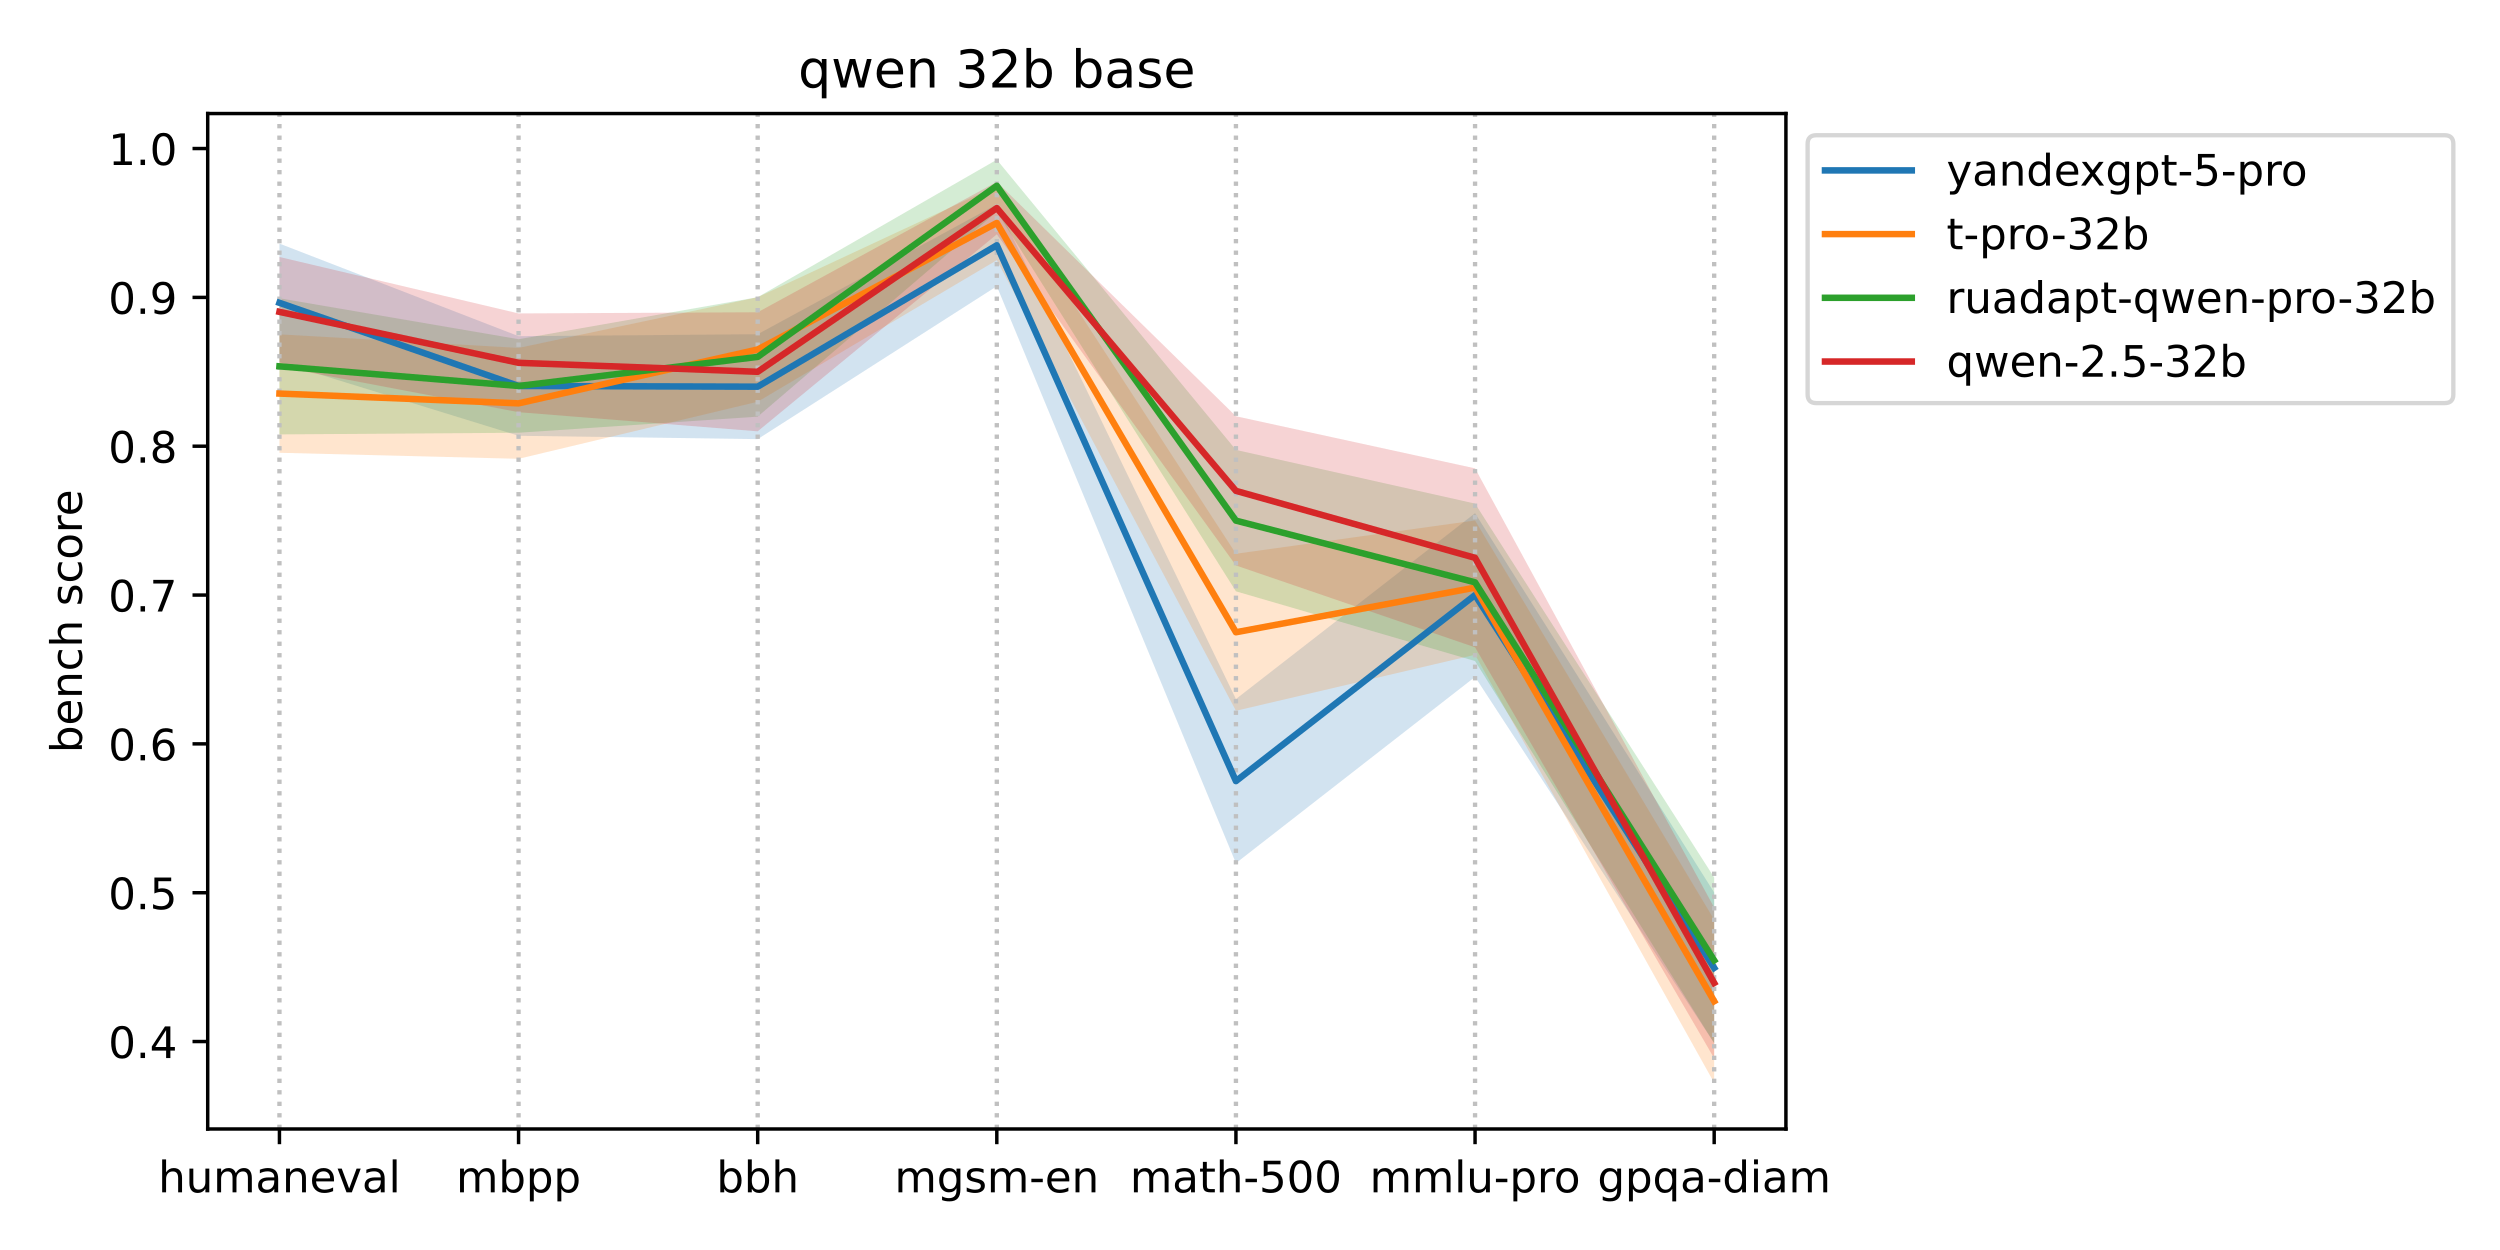
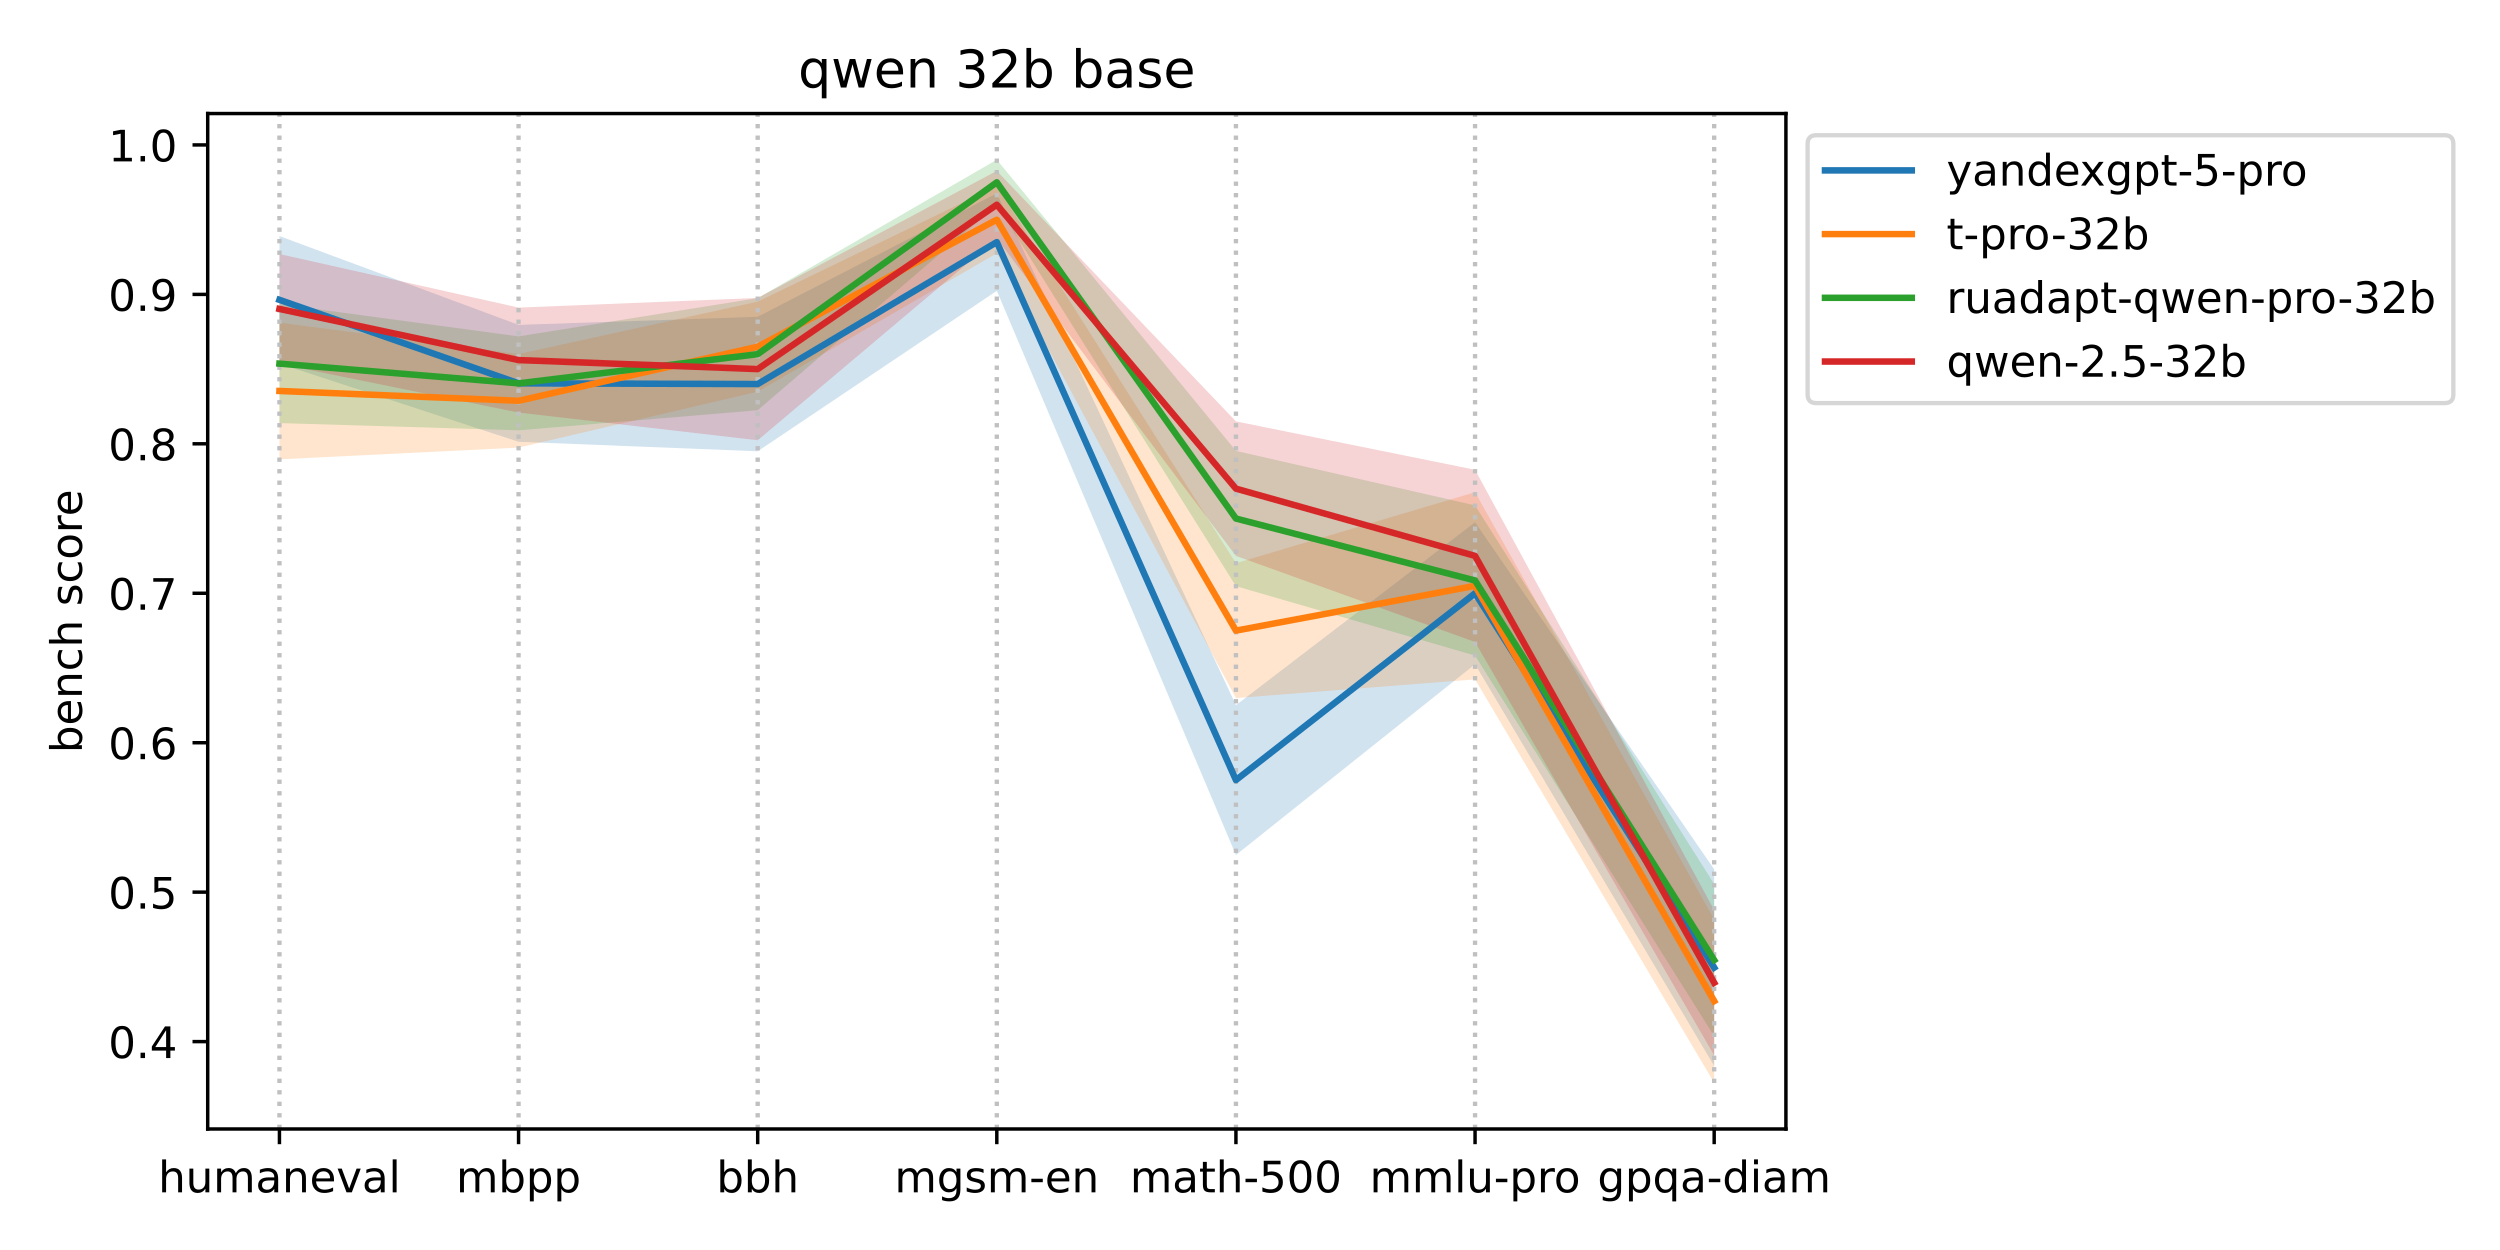
<svg xmlns="http://www.w3.org/2000/svg" xmlns:xlink="http://www.w3.org/1999/xlink" width="576pt" height="288pt" viewBox="0 0 576 288" version="1.1">
  <defs>
    <style type="text/css">*{stroke-linejoin: round; stroke-linecap: butt}</style>
  </defs>
  <g id="figure_1">
    <g id="patch_1">
      <path d="M 0 288  L 576 288  L 576 0  L 0 0  z " style="fill: #ffffff" />
    </g>
    <g id="axes_1">
      <g id="patch_2">
        <path d="M 47.855 260.12  L 411.475 260.12  L 411.475 26.16  L 47.855 26.16  z " style="fill: #ffffff" />
      </g>
      <g id="FillBetweenPolyCollection_1">
-         <path d="M 64.383 56.126  L 64.383 83.413  L 119.477 100.405  L 174.571 101.178  L 229.665 65.943  L 284.759 198.867  L 339.853 155.959  L 394.947 240.364  L 394.947 205.639  L 394.947 205.639  L 339.853 118.238  L 284.759 161.06  L 229.665 47.082  L 174.571 77.002  L 119.477 77.455  L 64.383 56.126  z " clip-path="url(#pb0c7577926)" style="fill: #1f77b4; fill-opacity: 0.2" />
+         <path d="M 64.383 54.389  L 64.383 83.781  L 119.477 101.788  L 174.571 103.978  L 229.665 67.008  L 284.759 196.985  L 339.853 153.043  L 394.947 245.589  L 394.947 200.29  L 394.947 200.29  L 339.853 120.333  L 284.759 162.468  L 229.665 44.542  L 174.571 72.99  L 119.477 74.859  L 64.383 54.389  z " clip-path="url(#p6dbb147950)" style="fill: #1f77b4; fill-opacity: 0.2" />
      </g>
      <g id="FillBetweenPolyCollection_2">
-         <path d="M 64.383 77.035  L 64.383 104.323  L 119.477 105.709  L 174.571 92.562  L 229.665 59.942  L 284.759 163.761  L 339.853 150.858  L 394.947 249.485  L 394.947 211.889  L 394.947 211.889  L 339.853 119.91  L 284.759 127.583  L 229.665 42.796  L 174.571 68.472  L 119.477 80.157  L 64.383 77.035  z " clip-path="url(#pb0c7577926)" style="fill: #ff7f0e; fill-opacity: 0.2" />
+         <path d="M 64.383 74.334  L 64.383 105.826  L 119.477 103.127  L 174.571 90.249  L 229.665 58.357  L 284.759 160.833  L 339.853 156.529  L 394.947 249.485  L 394.947 211.826  L 394.947 211.826  L 339.853 113.404  L 284.759 129.758  L 229.665 42.863  L 174.571 69.504  L 119.477 81.558  L 64.383 74.334  z " clip-path="url(#p6dbb147950)" style="fill: #ff7f0e; fill-opacity: 0.2" />
      </g>
      <g id="FillBetweenPolyCollection_3">
-         <path d="M 64.383 68.724  L 64.383 100.088  L 119.477 99.704  L 174.571 95.991  L 229.665 48.797  L 284.759 136.241  L 339.853 152.306  L 394.947 240.364  L 394.947 202.176  L 394.947 202.176  L 339.853 116.032  L 284.759 103.664  L 229.665 36.795  L 174.571 68.472  L 119.477 78.155  L 64.383 68.724  z " clip-path="url(#pb0c7577926)" style="fill: #2ca02c; fill-opacity: 0.2" />
+         <path d="M 64.383 70.082  L 64.383 97.48  L 119.477 99.142  L 174.571 94.51  L 229.665 47.21  L 284.759 135.052  L 339.853 151.048  L 394.947 238.72  L 394.947 203.681  L 394.947 203.681  L 339.853 116.444  L 284.759 103.892  L 229.665 36.795  L 174.571 68.686  L 119.477 77.505  L 64.383 70.082  z " clip-path="url(#p6dbb147950)" style="fill: #2ca02c; fill-opacity: 0.2" />
      </g>
      <g id="FillBetweenPolyCollection_4">
-         <path d="M 64.383 59.21  L 64.383 84.511  L 119.477 94.968  L 174.571 99.377  L 229.665 53.983  L 284.759 130.283  L 339.853 149.144  L 394.947 243.828  L 394.947 209.103  L 394.947 209.103  L 339.853 107.908  L 284.759 95.905  L 229.665 41.895  L 174.571 71.944  L 119.477 72.217  L 64.383 59.21  z " clip-path="url(#pb0c7577926)" style="fill: #d62728; fill-opacity: 0.2" />
+         <path d="M 64.383 58.535  L 64.383 83.834  L 119.477 95.056  L 174.571 101.439  L 229.665 54.957  L 284.759 128.08  L 339.853 147.921  L 394.947 243.155  L 394.947 209.68  L 394.947 209.68  L 339.853 108.239  L 284.759 97.092  L 229.665 39.377  L 174.571 68.643  L 119.477 70.873  L 64.383 58.535  z " clip-path="url(#p6dbb147950)" style="fill: #d62728; fill-opacity: 0.2" />
      </g>
      <g id="matplotlib.axis_1">
        <g id="xtick_1">
          <g id="line2d_1">
            <defs>
-               <path id="m3fb1f0e089" d="M 0 0  L 0 3.5  " style="stroke: #000000; stroke-width: 0.8" />
+               <path id="mb7150c63c7" d="M 0 0  L 0 3.5  " style="stroke: #000000; stroke-width: 0.8" />
            </defs>
            <g>
-               <use xlink:href="#m3fb1f0e089" x="64.383" y="260.12" style="stroke: #000000; stroke-width: 0.8" />
+               <use xlink:href="#mb7150c63c7" x="64.383" y="260.12" style="stroke: #000000; stroke-width: 0.8" />
            </g>
          </g>
          <g id="text_1">
            <g transform="translate(36.45349 274.7184) scale(0.1 -0.1)">
              <defs>
                <path id="DejaVuSans-68" d="M 3513 2113  L 3513 0  L 2938 0  L 2938 2094  Q 2938 2591 2744 2837  Q 2550 3084 2163 3084  Q 1697 3084 1428 2787  Q 1159 2491 1159 1978  L 1159 0  L 581 0  L 581 4863  L 1159 4863  L 1159 2956  Q 1366 3272 1645 3428  Q 1925 3584 2291 3584  Q 2894 3584 3203 3211  Q 3513 2838 3513 2113  z " transform="scale(0.015625)" />
                <path id="DejaVuSans-75" d="M 544 1381  L 544 3500  L 1119 3500  L 1119 1403  Q 1119 906 1312 657  Q 1506 409 1894 409  Q 2359 409 2629 706  Q 2900 1003 2900 1516  L 2900 3500  L 3475 3500  L 3475 0  L 2900 0  L 2900 538  Q 2691 219 2414 64  Q 2138 -91 1772 -91  Q 1169 -91 856 284  Q 544 659 544 1381  z M 1991 3584  L 1991 3584  z " transform="scale(0.015625)" />
                <path id="DejaVuSans-6d" d="M 3328 2828  Q 3544 3216 3844 3400  Q 4144 3584 4550 3584  Q 5097 3584 5394 3201  Q 5691 2819 5691 2113  L 5691 0  L 5113 0  L 5113 2094  Q 5113 2597 4934 2840  Q 4756 3084 4391 3084  Q 3944 3084 3684 2787  Q 3425 2491 3425 1978  L 3425 0  L 2847 0  L 2847 2094  Q 2847 2600 2669 2842  Q 2491 3084 2119 3084  Q 1678 3084 1418 2786  Q 1159 2488 1159 1978  L 1159 0  L 581 0  L 581 3500  L 1159 3500  L 1159 2956  Q 1356 3278 1631 3431  Q 1906 3584 2284 3584  Q 2666 3584 2933 3390  Q 3200 3197 3328 2828  z " transform="scale(0.015625)" />
                <path id="DejaVuSans-61" d="M 2194 1759  Q 1497 1759 1228 1600  Q 959 1441 959 1056  Q 959 750 1161 570  Q 1363 391 1709 391  Q 2188 391 2477 730  Q 2766 1069 2766 1631  L 2766 1759  L 2194 1759  z M 3341 1997  L 3341 0  L 2766 0  L 2766 531  Q 2569 213 2275 61  Q 1981 -91 1556 -91  Q 1019 -91 701 211  Q 384 513 384 1019  Q 384 1609 779 1909  Q 1175 2209 1959 2209  L 2766 2209  L 2766 2266  Q 2766 2663 2505 2880  Q 2244 3097 1772 3097  Q 1472 3097 1187 3025  Q 903 2953 641 2809  L 641 3341  Q 956 3463 1253 3523  Q 1550 3584 1831 3584  Q 2591 3584 2966 3190  Q 3341 2797 3341 1997  z " transform="scale(0.015625)" />
                <path id="DejaVuSans-6e" d="M 3513 2113  L 3513 0  L 2938 0  L 2938 2094  Q 2938 2591 2744 2837  Q 2550 3084 2163 3084  Q 1697 3084 1428 2787  Q 1159 2491 1159 1978  L 1159 0  L 581 0  L 581 3500  L 1159 3500  L 1159 2956  Q 1366 3272 1645 3428  Q 1925 3584 2291 3584  Q 2894 3584 3203 3211  Q 3513 2838 3513 2113  z " transform="scale(0.015625)" />
                <path id="DejaVuSans-65" d="M 3597 1894  L 3597 1613  L 953 1613  Q 991 1019 1311 708  Q 1631 397 2203 397  Q 2534 397 2845 478  Q 3156 559 3463 722  L 3463 178  Q 3153 47 2828 -22  Q 2503 -91 2169 -91  Q 1331 -91 842 396  Q 353 884 353 1716  Q 353 2575 817 3079  Q 1281 3584 2069 3584  Q 2775 3584 3186 3129  Q 3597 2675 3597 1894  z M 3022 2063  Q 3016 2534 2758 2815  Q 2500 3097 2075 3097  Q 1594 3097 1305 2825  Q 1016 2553 972 2059  L 3022 2063  z " transform="scale(0.015625)" />
                <path id="DejaVuSans-76" d="M 191 3500  L 800 3500  L 1894 563  L 2988 3500  L 3597 3500  L 2284 0  L 1503 0  L 191 3500  z " transform="scale(0.015625)" />
                <path id="DejaVuSans-6c" d="M 603 4863  L 1178 4863  L 1178 0  L 603 0  L 603 4863  z " transform="scale(0.015625)" />
              </defs>
              <use xlink:href="#DejaVuSans-68" />
              <use xlink:href="#DejaVuSans-75" transform="translate(63.37891 0)" />
              <use xlink:href="#DejaVuSans-6d" transform="translate(126.7578 0)" />
              <use xlink:href="#DejaVuSans-61" transform="translate(224.1699 0)" />
              <use xlink:href="#DejaVuSans-6e" transform="translate(285.4492 0)" />
              <use xlink:href="#DejaVuSans-65" transform="translate(348.8281 0)" />
              <use xlink:href="#DejaVuSans-76" transform="translate(410.3516 0)" />
              <use xlink:href="#DejaVuSans-61" transform="translate(469.5312 0)" />
              <use xlink:href="#DejaVuSans-6c" transform="translate(530.8105 0)" />
            </g>
          </g>
        </g>
        <g id="xtick_2">
          <g id="line2d_2">
            <g>
-               <use xlink:href="#m3fb1f0e089" x="119.477" y="260.12" style="stroke: #000000; stroke-width: 0.8" />
+               <use xlink:href="#mb7150c63c7" x="119.477" y="260.12" style="stroke: #000000; stroke-width: 0.8" />
            </g>
          </g>
          <g id="text_2">
            <g transform="translate(105.0842 274.7184) scale(0.1 -0.1)">
              <defs>
                <path id="DejaVuSans-62" d="M 3116 1747  Q 3116 2381 2855 2742  Q 2594 3103 2138 3103  Q 1681 3103 1420 2742  Q 1159 2381 1159 1747  Q 1159 1113 1420 752  Q 1681 391 2138 391  Q 2594 391 2855 752  Q 3116 1113 3116 1747  z M 1159 2969  Q 1341 3281 1617 3432  Q 1894 3584 2278 3584  Q 2916 3584 3314 3078  Q 3713 2572 3713 1747  Q 3713 922 3314 415  Q 2916 -91 2278 -91  Q 1894 -91 1617 61  Q 1341 213 1159 525  L 1159 0  L 581 0  L 581 4863  L 1159 4863  L 1159 2969  z " transform="scale(0.015625)" />
                <path id="DejaVuSans-70" d="M 1159 525  L 1159 -1331  L 581 -1331  L 581 3500  L 1159 3500  L 1159 2969  Q 1341 3281 1617 3432  Q 1894 3584 2278 3584  Q 2916 3584 3314 3078  Q 3713 2572 3713 1747  Q 3713 922 3314 415  Q 2916 -91 2278 -91  Q 1894 -91 1617 61  Q 1341 213 1159 525  z M 3116 1747  Q 3116 2381 2855 2742  Q 2594 3103 2138 3103  Q 1681 3103 1420 2742  Q 1159 2381 1159 1747  Q 1159 1113 1420 752  Q 1681 391 2138 391  Q 2594 391 2855 752  Q 3116 1113 3116 1747  z " transform="scale(0.015625)" />
              </defs>
              <use xlink:href="#DejaVuSans-6d" />
              <use xlink:href="#DejaVuSans-62" transform="translate(97.41211 0)" />
              <use xlink:href="#DejaVuSans-70" transform="translate(160.8887 0)" />
              <use xlink:href="#DejaVuSans-70" transform="translate(224.3652 0)" />
            </g>
          </g>
        </g>
        <g id="xtick_3">
          <g id="line2d_3">
            <g>
-               <use xlink:href="#m3fb1f0e089" x="174.571" y="260.12" style="stroke: #000000; stroke-width: 0.8" />
+               <use xlink:href="#mb7150c63c7" x="174.571" y="260.12" style="stroke: #000000; stroke-width: 0.8" />
            </g>
          </g>
          <g id="text_3">
            <g transform="translate(165.0539 274.7184) scale(0.1 -0.1)">
              <use xlink:href="#DejaVuSans-62" />
              <use xlink:href="#DejaVuSans-62" transform="translate(63.47656 0)" />
              <use xlink:href="#DejaVuSans-68" transform="translate(126.9531 0)" />
            </g>
          </g>
        </g>
        <g id="xtick_4">
          <g id="line2d_4">
            <g>
-               <use xlink:href="#m3fb1f0e089" x="229.665" y="260.12" style="stroke: #000000; stroke-width: 0.8" />
+               <use xlink:href="#mb7150c63c7" x="229.665" y="260.12" style="stroke: #000000; stroke-width: 0.8" />
            </g>
          </g>
          <g id="text_4">
            <g transform="translate(206.0962 274.7184) scale(0.1 -0.1)">
              <defs>
                <path id="DejaVuSans-67" d="M 2906 1791  Q 2906 2416 2648 2759  Q 2391 3103 1925 3103  Q 1463 3103 1205 2759  Q 947 2416 947 1791  Q 947 1169 1205 825  Q 1463 481 1925 481  Q 2391 481 2648 825  Q 2906 1169 2906 1791  z M 3481 434  Q 3481 -459 3084 -895  Q 2688 -1331 1869 -1331  Q 1566 -1331 1297 -1286  Q 1028 -1241 775 -1147  L 775 -588  Q 1028 -725 1275 -790  Q 1522 -856 1778 -856  Q 2344 -856 2625 -561  Q 2906 -266 2906 331  L 2906 616  Q 2728 306 2450 153  Q 2172 0 1784 0  Q 1141 0 747 490  Q 353 981 353 1791  Q 353 2603 747 3093  Q 1141 3584 1784 3584  Q 2172 3584 2450 3431  Q 2728 3278 2906 2969  L 2906 3500  L 3481 3500  L 3481 434  z " transform="scale(0.015625)" />
                <path id="DejaVuSans-73" d="M 2834 3397  L 2834 2853  Q 2591 2978 2328 3040  Q 2066 3103 1784 3103  Q 1356 3103 1142 2972  Q 928 2841 928 2578  Q 928 2378 1081 2264  Q 1234 2150 1697 2047  L 1894 2003  Q 2506 1872 2764 1633  Q 3022 1394 3022 966  Q 3022 478 2636 193  Q 2250 -91 1575 -91  Q 1294 -91 989 -36  Q 684 19 347 128  L 347 722  Q 666 556 975 473  Q 1284 391 1588 391  Q 1994 391 2212 530  Q 2431 669 2431 922  Q 2431 1156 2273 1281  Q 2116 1406 1581 1522  L 1381 1569  Q 847 1681 609 1914  Q 372 2147 372 2553  Q 372 3047 722 3315  Q 1072 3584 1716 3584  Q 2034 3584 2315 3537  Q 2597 3491 2834 3397  z " transform="scale(0.015625)" />
                <path id="DejaVuSans-2d" d="M 313 2009  L 1997 2009  L 1997 1497  L 313 1497  L 313 2009  z " transform="scale(0.015625)" />
              </defs>
              <use xlink:href="#DejaVuSans-6d" />
              <use xlink:href="#DejaVuSans-67" transform="translate(97.41211 0)" />
              <use xlink:href="#DejaVuSans-73" transform="translate(160.8887 0)" />
              <use xlink:href="#DejaVuSans-6d" transform="translate(212.9883 0)" />
              <use xlink:href="#DejaVuSans-2d" transform="translate(310.4004 0)" />
              <use xlink:href="#DejaVuSans-65" transform="translate(346.4844 0)" />
              <use xlink:href="#DejaVuSans-6e" transform="translate(408.0078 0)" />
            </g>
          </g>
        </g>
        <g id="xtick_5">
          <g id="line2d_5">
            <g>
-               <use xlink:href="#m3fb1f0e089" x="284.759" y="260.12" style="stroke: #000000; stroke-width: 0.8" />
+               <use xlink:href="#mb7150c63c7" x="284.759" y="260.12" style="stroke: #000000; stroke-width: 0.8" />
            </g>
          </g>
          <g id="text_5">
            <g transform="translate(260.348 274.7184) scale(0.1 -0.1)">
              <defs>
                <path id="DejaVuSans-74" d="M 1172 4494  L 1172 3500  L 2356 3500  L 2356 3053  L 1172 3053  L 1172 1153  Q 1172 725 1289 603  Q 1406 481 1766 481  L 2356 481  L 2356 0  L 1766 0  Q 1100 0 847 248  Q 594 497 594 1153  L 594 3053  L 172 3053  L 172 3500  L 594 3500  L 594 4494  L 1172 4494  z " transform="scale(0.015625)" />
                <path id="DejaVuSans-35" d="M 691 4666  L 3169 4666  L 3169 4134  L 1269 4134  L 1269 2991  Q 1406 3038 1543 3061  Q 1681 3084 1819 3084  Q 2600 3084 3056 2656  Q 3513 2228 3513 1497  Q 3513 744 3044 326  Q 2575 -91 1722 -91  Q 1428 -91 1123 -41  Q 819 9 494 109  L 494 744  Q 775 591 1075 516  Q 1375 441 1709 441  Q 2250 441 2565 725  Q 2881 1009 2881 1497  Q 2881 1984 2565 2268  Q 2250 2553 1709 2553  Q 1456 2553 1204 2497  Q 953 2441 691 2322  L 691 4666  z " transform="scale(0.015625)" />
                <path id="DejaVuSans-30" d="M 2034 4250  Q 1547 4250 1301 3770  Q 1056 3291 1056 2328  Q 1056 1369 1301 889  Q 1547 409 2034 409  Q 2525 409 2770 889  Q 3016 1369 3016 2328  Q 3016 3291 2770 3770  Q 2525 4250 2034 4250  z M 2034 4750  Q 2819 4750 3233 4129  Q 3647 3509 3647 2328  Q 3647 1150 3233 529  Q 2819 -91 2034 -91  Q 1250 -91 836 529  Q 422 1150 422 2328  Q 422 3509 836 4129  Q 1250 4750 2034 4750  z " transform="scale(0.015625)" />
              </defs>
              <use xlink:href="#DejaVuSans-6d" />
              <use xlink:href="#DejaVuSans-61" transform="translate(97.41211 0)" />
              <use xlink:href="#DejaVuSans-74" transform="translate(158.6914 0)" />
              <use xlink:href="#DejaVuSans-68" transform="translate(197.9004 0)" />
              <use xlink:href="#DejaVuSans-2d" transform="translate(261.2793 0)" />
              <use xlink:href="#DejaVuSans-35" transform="translate(297.3633 0)" />
              <use xlink:href="#DejaVuSans-30" transform="translate(360.9863 0)" />
              <use xlink:href="#DejaVuSans-30" transform="translate(424.6094 0)" />
            </g>
          </g>
        </g>
        <g id="xtick_6">
          <g id="line2d_6">
            <g>
-               <use xlink:href="#m3fb1f0e089" x="339.853" y="260.12" style="stroke: #000000; stroke-width: 0.8" />
+               <use xlink:href="#mb7150c63c7" x="339.853" y="260.12" style="stroke: #000000; stroke-width: 0.8" />
            </g>
          </g>
          <g id="text_6">
            <g transform="translate(315.574 274.7184) scale(0.1 -0.1)">
              <defs>
                <path id="DejaVuSans-72" d="M 2631 2963  Q 2534 3019 2420 3045  Q 2306 3072 2169 3072  Q 1681 3072 1420 2755  Q 1159 2438 1159 1844  L 1159 0  L 581 0  L 581 3500  L 1159 3500  L 1159 2956  Q 1341 3275 1631 3429  Q 1922 3584 2338 3584  Q 2397 3584 2469 3576  Q 2541 3569 2628 3553  L 2631 2963  z " transform="scale(0.015625)" />
                <path id="DejaVuSans-6f" d="M 1959 3097  Q 1497 3097 1228 2736  Q 959 2375 959 1747  Q 959 1119 1226 758  Q 1494 397 1959 397  Q 2419 397 2687 759  Q 2956 1122 2956 1747  Q 2956 2369 2687 2733  Q 2419 3097 1959 3097  z M 1959 3584  Q 2709 3584 3137 3096  Q 3566 2609 3566 1747  Q 3566 888 3137 398  Q 2709 -91 1959 -91  Q 1206 -91 779 398  Q 353 888 353 1747  Q 353 2609 779 3096  Q 1206 3584 1959 3584  z " transform="scale(0.015625)" />
              </defs>
              <use xlink:href="#DejaVuSans-6d" />
              <use xlink:href="#DejaVuSans-6d" transform="translate(97.41211 0)" />
              <use xlink:href="#DejaVuSans-6c" transform="translate(194.8242 0)" />
              <use xlink:href="#DejaVuSans-75" transform="translate(222.6074 0)" />
              <use xlink:href="#DejaVuSans-2d" transform="translate(285.9863 0)" />
              <use xlink:href="#DejaVuSans-70" transform="translate(322.0703 0)" />
              <use xlink:href="#DejaVuSans-72" transform="translate(385.5469 0)" />
              <use xlink:href="#DejaVuSans-6f" transform="translate(424.4102 0)" />
            </g>
          </g>
        </g>
        <g id="xtick_7">
          <g id="line2d_7">
            <g>
-               <use xlink:href="#m3fb1f0e089" x="394.947" y="260.12" style="stroke: #000000; stroke-width: 0.8" />
+               <use xlink:href="#mb7150c63c7" x="394.947" y="260.12" style="stroke: #000000; stroke-width: 0.8" />
            </g>
          </g>
          <g id="text_7">
            <g transform="translate(368.0585 274.7184) scale(0.1 -0.1)">
              <defs>
                <path id="DejaVuSans-71" d="M 947 1747  Q 947 1113 1208 752  Q 1469 391 1925 391  Q 2381 391 2643 752  Q 2906 1113 2906 1747  Q 2906 2381 2643 2742  Q 2381 3103 1925 3103  Q 1469 3103 1208 2742  Q 947 2381 947 1747  z M 2906 525  Q 2725 213 2448 61  Q 2172 -91 1784 -91  Q 1150 -91 751 415  Q 353 922 353 1747  Q 353 2572 751 3078  Q 1150 3584 1784 3584  Q 2172 3584 2448 3432  Q 2725 3281 2906 2969  L 2906 3500  L 3481 3500  L 3481 -1331  L 2906 -1331  L 2906 525  z " transform="scale(0.015625)" />
                <path id="DejaVuSans-64" d="M 2906 2969  L 2906 4863  L 3481 4863  L 3481 0  L 2906 0  L 2906 525  Q 2725 213 2448 61  Q 2172 -91 1784 -91  Q 1150 -91 751 415  Q 353 922 353 1747  Q 353 2572 751 3078  Q 1150 3584 1784 3584  Q 2172 3584 2448 3432  Q 2725 3281 2906 2969  z M 947 1747  Q 947 1113 1208 752  Q 1469 391 1925 391  Q 2381 391 2643 752  Q 2906 1113 2906 1747  Q 2906 2381 2643 2742  Q 2381 3103 1925 3103  Q 1469 3103 1208 2742  Q 947 2381 947 1747  z " transform="scale(0.015625)" />
                <path id="DejaVuSans-69" d="M 603 3500  L 1178 3500  L 1178 0  L 603 0  L 603 3500  z M 603 4863  L 1178 4863  L 1178 4134  L 603 4134  L 603 4863  z " transform="scale(0.015625)" />
              </defs>
              <use xlink:href="#DejaVuSans-67" />
              <use xlink:href="#DejaVuSans-70" transform="translate(63.47656 0)" />
              <use xlink:href="#DejaVuSans-71" transform="translate(126.9531 0)" />
              <use xlink:href="#DejaVuSans-61" transform="translate(190.4297 0)" />
              <use xlink:href="#DejaVuSans-2d" transform="translate(251.709 0)" />
              <use xlink:href="#DejaVuSans-64" transform="translate(287.793 0)" />
              <use xlink:href="#DejaVuSans-69" transform="translate(351.2695 0)" />
              <use xlink:href="#DejaVuSans-61" transform="translate(379.0527 0)" />
              <use xlink:href="#DejaVuSans-6d" transform="translate(440.332 0)" />
            </g>
          </g>
        </g>
      </g>
      <g id="matplotlib.axis_2">
        <g id="ytick_1">
          <g id="line2d_8">
            <defs>
-               <path id="m31f1d23fd8" d="M 0 0  L -3.5 0  " style="stroke: #000000; stroke-width: 0.8" />
+               <path id="m9d7201473e" d="M 0 0  L -3.5 0  " style="stroke: #000000; stroke-width: 0.8" />
            </defs>
            <g>
-               <use xlink:href="#m31f1d23fd8" x="47.855" y="239.975" style="stroke: #000000; stroke-width: 0.8" />
+               <use xlink:href="#m9d7201473e" x="47.855" y="239.981" style="stroke: #000000; stroke-width: 0.8" />
            </g>
          </g>
          <g id="text_8">
-             <g transform="translate(24.95188 243.774) scale(0.1 -0.1)">
+             <g transform="translate(24.95188 243.7803) scale(0.1 -0.1)">
              <defs>
                <path id="DejaVuSans-2e" d="M 684 794  L 1344 794  L 1344 0  L 684 0  L 684 794  z " transform="scale(0.015625)" />
                <path id="DejaVuSans-34" d="M 2419 4116  L 825 1625  L 2419 1625  L 2419 4116  z M 2253 4666  L 3047 4666  L 3047 1625  L 3713 1625  L 3713 1100  L 3047 1100  L 3047 0  L 2419 0  L 2419 1100  L 313 1100  L 313 1709  L 2253 4666  z " transform="scale(0.015625)" />
              </defs>
              <use xlink:href="#DejaVuSans-30" />
              <use xlink:href="#DejaVuSans-2e" transform="translate(63.62305 0)" />
              <use xlink:href="#DejaVuSans-34" transform="translate(95.41016 0)" />
            </g>
          </g>
        </g>
        <g id="ytick_2">
          <g id="line2d_9">
            <g>
-               <use xlink:href="#m31f1d23fd8" x="47.855" y="205.683" style="stroke: #000000; stroke-width: 0.8" />
+               <use xlink:href="#m9d7201473e" x="47.855" y="205.55" style="stroke: #000000; stroke-width: 0.8" />
            </g>
          </g>
          <g id="text_9">
-             <g transform="translate(24.95188 209.482) scale(0.1 -0.1)">
+             <g transform="translate(24.95188 209.3492) scale(0.1 -0.1)">
              <use xlink:href="#DejaVuSans-30" />
              <use xlink:href="#DejaVuSans-2e" transform="translate(63.62305 0)" />
              <use xlink:href="#DejaVuSans-35" transform="translate(95.41016 0)" />
            </g>
          </g>
        </g>
        <g id="ytick_3">
          <g id="line2d_10">
            <g>
-               <use xlink:href="#m31f1d23fd8" x="47.855" y="171.391" style="stroke: #000000; stroke-width: 0.8" />
+               <use xlink:href="#m9d7201473e" x="47.855" y="171.119" style="stroke: #000000; stroke-width: 0.8" />
            </g>
          </g>
          <g id="text_10">
-             <g transform="translate(24.95188 175.19) scale(0.1 -0.1)">
+             <g transform="translate(24.95188 174.9181) scale(0.1 -0.1)">
              <defs>
                <path id="DejaVuSans-36" d="M 2113 2584  Q 1688 2584 1439 2293  Q 1191 2003 1191 1497  Q 1191 994 1439 701  Q 1688 409 2113 409  Q 2538 409 2786 701  Q 3034 994 3034 1497  Q 3034 2003 2786 2293  Q 2538 2584 2113 2584  z M 3366 4563  L 3366 3988  Q 3128 4100 2886 4159  Q 2644 4219 2406 4219  Q 1781 4219 1451 3797  Q 1122 3375 1075 2522  Q 1259 2794 1537 2939  Q 1816 3084 2150 3084  Q 2853 3084 3261 2657  Q 3669 2231 3669 1497  Q 3669 778 3244 343  Q 2819 -91 2113 -91  Q 1303 -91 875 529  Q 447 1150 447 2328  Q 447 3434 972 4092  Q 1497 4750 2381 4750  Q 2619 4750 2861 4703  Q 3103 4656 3366 4563  z " transform="scale(0.015625)" />
              </defs>
              <use xlink:href="#DejaVuSans-30" />
              <use xlink:href="#DejaVuSans-2e" transform="translate(63.62305 0)" />
              <use xlink:href="#DejaVuSans-36" transform="translate(95.41016 0)" />
            </g>
          </g>
        </g>
        <g id="ytick_4">
          <g id="line2d_11">
            <g>
-               <use xlink:href="#m31f1d23fd8" x="47.855" y="137.099" style="stroke: #000000; stroke-width: 0.8" />
+               <use xlink:href="#m9d7201473e" x="47.855" y="136.688" style="stroke: #000000; stroke-width: 0.8" />
            </g>
          </g>
          <g id="text_11">
-             <g transform="translate(24.95188 140.8979) scale(0.1 -0.1)">
+             <g transform="translate(24.95188 140.487) scale(0.1 -0.1)">
              <defs>
                <path id="DejaVuSans-37" d="M 525 4666  L 3525 4666  L 3525 4397  L 1831 0  L 1172 0  L 2766 4134  L 525 4134  L 525 4666  z " transform="scale(0.015625)" />
              </defs>
              <use xlink:href="#DejaVuSans-30" />
              <use xlink:href="#DejaVuSans-2e" transform="translate(63.62305 0)" />
              <use xlink:href="#DejaVuSans-37" transform="translate(95.41016 0)" />
            </g>
          </g>
        </g>
        <g id="ytick_5">
          <g id="line2d_12">
            <g>
-               <use xlink:href="#m31f1d23fd8" x="47.855" y="102.807" style="stroke: #000000; stroke-width: 0.8" />
+               <use xlink:href="#m9d7201473e" x="47.855" y="102.257" style="stroke: #000000; stroke-width: 0.8" />
            </g>
          </g>
          <g id="text_12">
-             <g transform="translate(24.95188 106.6059) scale(0.1 -0.1)">
+             <g transform="translate(24.95188 106.0559) scale(0.1 -0.1)">
              <defs>
                <path id="DejaVuSans-38" d="M 2034 2216  Q 1584 2216 1326 1975  Q 1069 1734 1069 1313  Q 1069 891 1326 650  Q 1584 409 2034 409  Q 2484 409 2743 651  Q 3003 894 3003 1313  Q 3003 1734 2745 1975  Q 2488 2216 2034 2216  z M 1403 2484  Q 997 2584 770 2862  Q 544 3141 544 3541  Q 544 4100 942 4425  Q 1341 4750 2034 4750  Q 2731 4750 3128 4425  Q 3525 4100 3525 3541  Q 3525 3141 3298 2862  Q 3072 2584 2669 2484  Q 3125 2378 3379 2068  Q 3634 1759 3634 1313  Q 3634 634 3220 271  Q 2806 -91 2034 -91  Q 1263 -91 848 271  Q 434 634 434 1313  Q 434 1759 690 2068  Q 947 2378 1403 2484  z M 1172 3481  Q 1172 3119 1398 2916  Q 1625 2713 2034 2713  Q 2441 2713 2670 2916  Q 2900 3119 2900 3481  Q 2900 3844 2670 4047  Q 2441 4250 2034 4250  Q 1625 4250 1398 4047  Q 1172 3844 1172 3481  z " transform="scale(0.015625)" />
              </defs>
              <use xlink:href="#DejaVuSans-30" />
              <use xlink:href="#DejaVuSans-2e" transform="translate(63.62305 0)" />
              <use xlink:href="#DejaVuSans-38" transform="translate(95.41016 0)" />
            </g>
          </g>
        </g>
        <g id="ytick_6">
          <g id="line2d_13">
            <g>
-               <use xlink:href="#m31f1d23fd8" x="47.855" y="68.515" style="stroke: #000000; stroke-width: 0.8" />
+               <use xlink:href="#m9d7201473e" x="47.855" y="67.826" style="stroke: #000000; stroke-width: 0.8" />
            </g>
          </g>
          <g id="text_13">
-             <g transform="translate(24.95188 72.31388) scale(0.1 -0.1)">
+             <g transform="translate(24.95188 71.62479) scale(0.1 -0.1)">
              <defs>
                <path id="DejaVuSans-39" d="M 703 97  L 703 672  Q 941 559 1184 500  Q 1428 441 1663 441  Q 2288 441 2617 861  Q 2947 1281 2994 2138  Q 2813 1869 2534 1725  Q 2256 1581 1919 1581  Q 1219 1581 811 2004  Q 403 2428 403 3163  Q 403 3881 828 4315  Q 1253 4750 1959 4750  Q 2769 4750 3195 4129  Q 3622 3509 3622 2328  Q 3622 1225 3098 567  Q 2575 -91 1691 -91  Q 1453 -91 1209 -44  Q 966 3 703 97  z M 1959 2075  Q 2384 2075 2632 2365  Q 2881 2656 2881 3163  Q 2881 3666 2632 3958  Q 2384 4250 1959 4250  Q 1534 4250 1286 3958  Q 1038 3666 1038 3163  Q 1038 2656 1286 2365  Q 1534 2075 1959 2075  z " transform="scale(0.015625)" />
              </defs>
              <use xlink:href="#DejaVuSans-30" />
              <use xlink:href="#DejaVuSans-2e" transform="translate(63.62305 0)" />
              <use xlink:href="#DejaVuSans-39" transform="translate(95.41016 0)" />
            </g>
          </g>
        </g>
        <g id="ytick_7">
          <g id="line2d_14">
            <g>
-               <use xlink:href="#m31f1d23fd8" x="47.855" y="34.223" style="stroke: #000000; stroke-width: 0.8" />
+               <use xlink:href="#m9d7201473e" x="47.855" y="33.394" style="stroke: #000000; stroke-width: 0.8" />
            </g>
          </g>
          <g id="text_14">
-             <g transform="translate(24.95188 38.02186) scale(0.1 -0.1)">
+             <g transform="translate(24.95188 37.19369) scale(0.1 -0.1)">
              <defs>
                <path id="DejaVuSans-31" d="M 794 531  L 1825 531  L 1825 4091  L 703 3866  L 703 4441  L 1819 4666  L 2450 4666  L 2450 531  L 3481 531  L 3481 0  L 794 0  L 794 531  z " transform="scale(0.015625)" />
              </defs>
              <use xlink:href="#DejaVuSans-31" />
              <use xlink:href="#DejaVuSans-2e" transform="translate(63.62305 0)" />
              <use xlink:href="#DejaVuSans-30" transform="translate(95.41016 0)" />
            </g>
          </g>
        </g>
        <g id="text_15">
          <g transform="translate(18.87219 173.4994) rotate(-90) scale(0.1 -0.1)">
            <defs>
              <path id="DejaVuSans-63" d="M 3122 3366  L 3122 2828  Q 2878 2963 2633 3030  Q 2388 3097 2138 3097  Q 1578 3097 1268 2742  Q 959 2388 959 1747  Q 959 1106 1268 751  Q 1578 397 2138 397  Q 2388 397 2633 464  Q 2878 531 3122 666  L 3122 134  Q 2881 22 2623 -34  Q 2366 -91 2075 -91  Q 1284 -91 818 406  Q 353 903 353 1747  Q 353 2603 823 3093  Q 1294 3584 2113 3584  Q 2378 3584 2631 3529  Q 2884 3475 3122 3366  z " transform="scale(0.015625)" />
              <path id="DejaVuSans-20" transform="scale(0.015625)" />
            </defs>
            <use xlink:href="#DejaVuSans-62" />
            <use xlink:href="#DejaVuSans-65" transform="translate(63.47656 0)" />
            <use xlink:href="#DejaVuSans-6e" transform="translate(125 0)" />
            <use xlink:href="#DejaVuSans-63" transform="translate(188.3789 0)" />
            <use xlink:href="#DejaVuSans-68" transform="translate(243.3594 0)" />
            <use xlink:href="#DejaVuSans-20" transform="translate(306.7383 0)" />
            <use xlink:href="#DejaVuSans-73" transform="translate(338.5254 0)" />
            <use xlink:href="#DejaVuSans-63" transform="translate(390.625 0)" />
            <use xlink:href="#DejaVuSans-6f" transform="translate(445.6055 0)" />
            <use xlink:href="#DejaVuSans-72" transform="translate(506.7871 0)" />
            <use xlink:href="#DejaVuSans-65" transform="translate(545.6504 0)" />
          </g>
        </g>
      </g>
      <g id="line2d_15">
-         <path d="M 64.383 260.12  L 64.383 26.16  " clip-path="url(#pb0c7577926)" style="fill: none; stroke-dasharray: 1,1.65; stroke-dashoffset: 0; stroke: #c0c0c0" />
+         <path d="M 64.383 260.12  L 64.383 26.16  " clip-path="url(#p6dbb147950)" style="fill: none; stroke-dasharray: 1,1.65; stroke-dashoffset: 0; stroke: #c0c0c0" />
      </g>
      <g id="line2d_16">
-         <path d="M 119.477 260.12  L 119.477 26.16  " clip-path="url(#pb0c7577926)" style="fill: none; stroke-dasharray: 1,1.65; stroke-dashoffset: 0; stroke: #c0c0c0" />
+         <path d="M 119.477 260.12  L 119.477 26.16  " clip-path="url(#p6dbb147950)" style="fill: none; stroke-dasharray: 1,1.65; stroke-dashoffset: 0; stroke: #c0c0c0" />
      </g>
      <g id="line2d_17">
-         <path d="M 174.571 260.12  L 174.571 26.16  " clip-path="url(#pb0c7577926)" style="fill: none; stroke-dasharray: 1,1.65; stroke-dashoffset: 0; stroke: #c0c0c0" />
+         <path d="M 174.571 260.12  L 174.571 26.16  " clip-path="url(#p6dbb147950)" style="fill: none; stroke-dasharray: 1,1.65; stroke-dashoffset: 0; stroke: #c0c0c0" />
      </g>
      <g id="line2d_18">
-         <path d="M 229.665 260.12  L 229.665 26.16  " clip-path="url(#pb0c7577926)" style="fill: none; stroke-dasharray: 1,1.65; stroke-dashoffset: 0; stroke: #c0c0c0" />
+         <path d="M 229.665 260.12  L 229.665 26.16  " clip-path="url(#p6dbb147950)" style="fill: none; stroke-dasharray: 1,1.65; stroke-dashoffset: 0; stroke: #c0c0c0" />
      </g>
      <g id="line2d_19">
-         <path d="M 284.759 260.12  L 284.759 26.16  " clip-path="url(#pb0c7577926)" style="fill: none; stroke-dasharray: 1,1.65; stroke-dashoffset: 0; stroke: #c0c0c0" />
+         <path d="M 284.759 260.12  L 284.759 26.16  " clip-path="url(#p6dbb147950)" style="fill: none; stroke-dasharray: 1,1.65; stroke-dashoffset: 0; stroke: #c0c0c0" />
      </g>
      <g id="line2d_20">
-         <path d="M 339.853 260.12  L 339.853 26.16  " clip-path="url(#pb0c7577926)" style="fill: none; stroke-dasharray: 1,1.65; stroke-dashoffset: 0; stroke: #c0c0c0" />
+         <path d="M 339.853 260.12  L 339.853 26.16  " clip-path="url(#p6dbb147950)" style="fill: none; stroke-dasharray: 1,1.65; stroke-dashoffset: 0; stroke: #c0c0c0" />
      </g>
      <g id="line2d_21">
-         <path d="M 394.947 260.12  L 394.947 26.16  " clip-path="url(#pb0c7577926)" style="fill: none; stroke-dasharray: 1,1.65; stroke-dashoffset: 0; stroke: #c0c0c0" />
+         <path d="M 394.947 260.12  L 394.947 26.16  " clip-path="url(#p6dbb147950)" style="fill: none; stroke-dasharray: 1,1.65; stroke-dashoffset: 0; stroke: #c0c0c0" />
      </g>
      <g id="line2d_22">
-         <path d="M 64.383 69.769  L 119.477 88.93  L 174.571 89.09  L 229.665 56.512  L 284.759 179.964  L 339.853 137.099  L 394.947 223.002  " clip-path="url(#pb0c7577926)" style="fill: none; stroke: #1f77b4; stroke-width: 1.5; stroke-linecap: square" />
+         <path d="M 64.383 69.085  L 119.477 88.323  L 174.571 88.484  L 229.665 55.775  L 284.759 179.727  L 339.853 136.688  L 394.947 222.939  " clip-path="url(#p6dbb147950)" style="fill: none; stroke: #1f77b4; stroke-width: 1.5; stroke-linecap: square" />
      </g>
      <g id="line2d_23">
-         <path d="M 64.383 90.679  L 119.477 92.933  L 174.571 80.517  L 229.665 51.369  L 284.759 145.672  L 339.853 135.384  L 394.947 230.687  " clip-path="url(#pb0c7577926)" style="fill: none; stroke: #ff7f0e; stroke-width: 1.5; stroke-linecap: square" />
+         <path d="M 64.383 90.08  L 119.477 92.343  L 174.571 79.876  L 229.665 50.61  L 284.759 145.296  L 339.853 134.966  L 394.947 230.656  " clip-path="url(#p6dbb147950)" style="fill: none; stroke: #ff7f0e; stroke-width: 1.5; stroke-linecap: square" />
      </g>
      <g id="line2d_24">
-         <path d="M 64.383 84.406  L 119.477 88.93  L 174.571 82.231  L 229.665 42.796  L 284.759 119.953  L 339.853 134.169  L 394.947 221.27  " clip-path="url(#pb0c7577926)" style="fill: none; stroke: #2ca02c; stroke-width: 1.5; stroke-linecap: square" />
+         <path d="M 64.383 83.781  L 119.477 88.323  L 174.571 81.598  L 229.665 42.002  L 284.759 119.472  L 339.853 133.746  L 394.947 221.2  " clip-path="url(#p6dbb147950)" style="fill: none; stroke: #2ca02c; stroke-width: 1.5; stroke-linecap: square" />
      </g>
      <g id="line2d_25">
-         <path d="M 64.383 71.86  L 119.477 83.592  L 174.571 85.661  L 229.665 47.939  L 284.759 113.094  L 339.853 128.526  L 394.947 226.466  " clip-path="url(#pb0c7577926)" style="fill: none; stroke: #d62728; stroke-width: 1.5; stroke-linecap: square" />
+         <path d="M 64.383 71.185  L 119.477 82.965  L 174.571 85.041  L 229.665 47.167  L 284.759 112.586  L 339.853 128.08  L 394.947 226.417  " clip-path="url(#p6dbb147950)" style="fill: none; stroke: #d62728; stroke-width: 1.5; stroke-linecap: square" />
      </g>
      <g id="patch_3">
        <path d="M 47.855 260.12  L 47.855 26.16  " style="fill: none; stroke: #000000; stroke-width: 0.8; stroke-linejoin: miter; stroke-linecap: square" />
      </g>
      <g id="patch_4">
        <path d="M 411.475 260.12  L 411.475 26.16  " style="fill: none; stroke: #000000; stroke-width: 0.8; stroke-linejoin: miter; stroke-linecap: square" />
      </g>
      <g id="patch_5">
        <path d="M 47.855 260.12  L 411.475 260.12  " style="fill: none; stroke: #000000; stroke-width: 0.8; stroke-linejoin: miter; stroke-linecap: square" />
      </g>
      <g id="patch_6">
        <path d="M 47.855 26.16  L 411.475 26.16  " style="fill: none; stroke: #000000; stroke-width: 0.8; stroke-linejoin: miter; stroke-linecap: square" />
      </g>
      <g id="text_16">
        <g transform="translate(183.8934 20.16) scale(0.12 -0.12)">
          <defs>
            <path id="DejaVuSans-77" d="M 269 3500  L 844 3500  L 1563 769  L 2278 3500  L 2956 3500  L 3675 769  L 4391 3500  L 4966 3500  L 4050 0  L 3372 0  L 2619 2869  L 1863 0  L 1184 0  L 269 3500  z " transform="scale(0.015625)" />
            <path id="DejaVuSans-33" d="M 2597 2516  Q 3050 2419 3304 2112  Q 3559 1806 3559 1356  Q 3559 666 3084 287  Q 2609 -91 1734 -91  Q 1441 -91 1130 -33  Q 819 25 488 141  L 488 750  Q 750 597 1062 519  Q 1375 441 1716 441  Q 2309 441 2620 675  Q 2931 909 2931 1356  Q 2931 1769 2642 2001  Q 2353 2234 1838 2234  L 1294 2234  L 1294 2753  L 1863 2753  Q 2328 2753 2575 2939  Q 2822 3125 2822 3475  Q 2822 3834 2567 4026  Q 2313 4219 1838 4219  Q 1578 4219 1281 4162  Q 984 4106 628 3988  L 628 4550  Q 988 4650 1302 4700  Q 1616 4750 1894 4750  Q 2613 4750 3031 4423  Q 3450 4097 3450 3541  Q 3450 3153 3228 2886  Q 3006 2619 2597 2516  z " transform="scale(0.015625)" />
            <path id="DejaVuSans-32" d="M 1228 531  L 3431 531  L 3431 0  L 469 0  L 469 531  Q 828 903 1448 1529  Q 2069 2156 2228 2338  Q 2531 2678 2651 2914  Q 2772 3150 2772 3378  Q 2772 3750 2511 3984  Q 2250 4219 1831 4219  Q 1534 4219 1204 4116  Q 875 4013 500 3803  L 500 4441  Q 881 4594 1212 4672  Q 1544 4750 1819 4750  Q 2544 4750 2975 4387  Q 3406 4025 3406 3419  Q 3406 3131 3298 2873  Q 3191 2616 2906 2266  Q 2828 2175 2409 1742  Q 1991 1309 1228 531  z " transform="scale(0.015625)" />
          </defs>
          <use xlink:href="#DejaVuSans-71" />
          <use xlink:href="#DejaVuSans-77" transform="translate(63.47656 0)" />
          <use xlink:href="#DejaVuSans-65" transform="translate(145.2637 0)" />
          <use xlink:href="#DejaVuSans-6e" transform="translate(206.7871 0)" />
          <use xlink:href="#DejaVuSans-20" transform="translate(270.166 0)" />
          <use xlink:href="#DejaVuSans-33" transform="translate(301.9531 0)" />
          <use xlink:href="#DejaVuSans-32" transform="translate(365.5762 0)" />
          <use xlink:href="#DejaVuSans-62" transform="translate(429.1992 0)" />
          <use xlink:href="#DejaVuSans-20" transform="translate(492.6758 0)" />
          <use xlink:href="#DejaVuSans-62" transform="translate(524.4629 0)" />
          <use xlink:href="#DejaVuSans-61" transform="translate(587.9395 0)" />
          <use xlink:href="#DejaVuSans-73" transform="translate(649.2188 0)" />
          <use xlink:href="#DejaVuSans-65" transform="translate(701.3184 0)" />
        </g>
      </g>
      <g id="legend_1">
        <g id="patch_7">
          <path d="M 418.475 92.873  L 563.252 92.873  Q 565.252 92.873 565.252 90.873  L 565.252 33.16  Q 565.252 31.16 563.252 31.16  L 418.475 31.16  Q 416.475 31.16 416.475 33.16  L 416.475 90.873  Q 416.475 92.873 418.475 92.873  z " style="fill: #ffffff; opacity: 0.8; stroke: #cccccc; stroke-linejoin: miter" />
        </g>
        <g id="line2d_26">
          <path d="M 420.475 39.258  L 430.475 39.258  L 440.475 39.258  " style="fill: none; stroke: #1f77b4; stroke-width: 1.5; stroke-linecap: square" />
        </g>
        <g id="text_17">
          <g transform="translate(448.475 42.75844) scale(0.1 -0.1)">
            <defs>
              <path id="DejaVuSans-79" d="M 2059 -325  Q 1816 -950 1584 -1140  Q 1353 -1331 966 -1331  L 506 -1331  L 506 -850  L 844 -850  Q 1081 -850 1212 -737  Q 1344 -625 1503 -206  L 1606 56  L 191 3500  L 800 3500  L 1894 763  L 2988 3500  L 3597 3500  L 2059 -325  z " transform="scale(0.015625)" />
              <path id="DejaVuSans-78" d="M 3513 3500  L 2247 1797  L 3578 0  L 2900 0  L 1881 1375  L 863 0  L 184 0  L 1544 1831  L 300 3500  L 978 3500  L 1906 2253  L 2834 3500  L 3513 3500  z " transform="scale(0.015625)" />
            </defs>
            <use xlink:href="#DejaVuSans-79" />
            <use xlink:href="#DejaVuSans-61" transform="translate(59.17969 0)" />
            <use xlink:href="#DejaVuSans-6e" transform="translate(120.459 0)" />
            <use xlink:href="#DejaVuSans-64" transform="translate(183.8379 0)" />
            <use xlink:href="#DejaVuSans-65" transform="translate(247.3145 0)" />
            <use xlink:href="#DejaVuSans-78" transform="translate(307.0879 0)" />
            <use xlink:href="#DejaVuSans-67" transform="translate(366.2676 0)" />
            <use xlink:href="#DejaVuSans-70" transform="translate(429.7441 0)" />
            <use xlink:href="#DejaVuSans-74" transform="translate(493.2207 0)" />
            <use xlink:href="#DejaVuSans-2d" transform="translate(532.4297 0)" />
            <use xlink:href="#DejaVuSans-35" transform="translate(568.5137 0)" />
            <use xlink:href="#DejaVuSans-2d" transform="translate(632.1367 0)" />
            <use xlink:href="#DejaVuSans-70" transform="translate(668.2207 0)" />
            <use xlink:href="#DejaVuSans-72" transform="translate(731.6973 0)" />
            <use xlink:href="#DejaVuSans-6f" transform="translate(770.5605 0)" />
          </g>
        </g>
        <g id="line2d_27">
          <path d="M 420.475 53.937  L 430.475 53.937  L 440.475 53.937  " style="fill: none; stroke: #ff7f0e; stroke-width: 1.5; stroke-linecap: square" />
        </g>
        <g id="text_18">
          <g transform="translate(448.475 57.43656) scale(0.1 -0.1)">
            <use xlink:href="#DejaVuSans-74" />
            <use xlink:href="#DejaVuSans-2d" transform="translate(39.20898 0)" />
            <use xlink:href="#DejaVuSans-70" transform="translate(75.29297 0)" />
            <use xlink:href="#DejaVuSans-72" transform="translate(138.7695 0)" />
            <use xlink:href="#DejaVuSans-6f" transform="translate(177.6328 0)" />
            <use xlink:href="#DejaVuSans-2d" transform="translate(240.6895 0)" />
            <use xlink:href="#DejaVuSans-33" transform="translate(276.7734 0)" />
            <use xlink:href="#DejaVuSans-32" transform="translate(340.3965 0)" />
            <use xlink:href="#DejaVuSans-62" transform="translate(404.0195 0)" />
          </g>
        </g>
        <g id="line2d_28">
          <path d="M 420.475 68.615  L 430.475 68.615  L 440.475 68.615  " style="fill: none; stroke: #2ca02c; stroke-width: 1.5; stroke-linecap: square" />
        </g>
        <g id="text_19">
          <g transform="translate(448.475 72.11469) scale(0.1 -0.1)">
            <use xlink:href="#DejaVuSans-72" />
            <use xlink:href="#DejaVuSans-75" transform="translate(41.11328 0)" />
            <use xlink:href="#DejaVuSans-61" transform="translate(104.4922 0)" />
            <use xlink:href="#DejaVuSans-64" transform="translate(165.7715 0)" />
            <use xlink:href="#DejaVuSans-61" transform="translate(229.248 0)" />
            <use xlink:href="#DejaVuSans-70" transform="translate(290.5273 0)" />
            <use xlink:href="#DejaVuSans-74" transform="translate(354.0039 0)" />
            <use xlink:href="#DejaVuSans-2d" transform="translate(393.2129 0)" />
            <use xlink:href="#DejaVuSans-71" transform="translate(429.2969 0)" />
            <use xlink:href="#DejaVuSans-77" transform="translate(492.7734 0)" />
            <use xlink:href="#DejaVuSans-65" transform="translate(574.5605 0)" />
            <use xlink:href="#DejaVuSans-6e" transform="translate(636.084 0)" />
            <use xlink:href="#DejaVuSans-2d" transform="translate(699.4629 0)" />
            <use xlink:href="#DejaVuSans-70" transform="translate(735.5469 0)" />
            <use xlink:href="#DejaVuSans-72" transform="translate(799.0234 0)" />
            <use xlink:href="#DejaVuSans-6f" transform="translate(837.8867 0)" />
            <use xlink:href="#DejaVuSans-2d" transform="translate(900.9434 0)" />
            <use xlink:href="#DejaVuSans-33" transform="translate(937.0273 0)" />
            <use xlink:href="#DejaVuSans-32" transform="translate(1000.65 0)" />
            <use xlink:href="#DejaVuSans-62" transform="translate(1064.273 0)" />
          </g>
        </g>
        <g id="line2d_29">
          <path d="M 420.475 83.293  L 430.475 83.293  L 440.475 83.293  " style="fill: none; stroke: #d62728; stroke-width: 1.5; stroke-linecap: square" />
        </g>
        <g id="text_20">
          <g transform="translate(448.475 86.79281) scale(0.1 -0.1)">
            <use xlink:href="#DejaVuSans-71" />
            <use xlink:href="#DejaVuSans-77" transform="translate(63.47656 0)" />
            <use xlink:href="#DejaVuSans-65" transform="translate(145.2637 0)" />
            <use xlink:href="#DejaVuSans-6e" transform="translate(206.7871 0)" />
            <use xlink:href="#DejaVuSans-2d" transform="translate(270.166 0)" />
            <use xlink:href="#DejaVuSans-32" transform="translate(306.25 0)" />
            <use xlink:href="#DejaVuSans-2e" transform="translate(369.873 0)" />
            <use xlink:href="#DejaVuSans-35" transform="translate(401.6602 0)" />
            <use xlink:href="#DejaVuSans-2d" transform="translate(465.2832 0)" />
            <use xlink:href="#DejaVuSans-33" transform="translate(501.3672 0)" />
            <use xlink:href="#DejaVuSans-32" transform="translate(564.9902 0)" />
            <use xlink:href="#DejaVuSans-62" transform="translate(628.6133 0)" />
          </g>
        </g>
      </g>
    </g>
  </g>
  <defs>
-     <clipPath id="pb0c7577926">
+     <clipPath id="p6dbb147950">
      <rect x="47.855" y="26.16" width="363.62" height="233.96" />
    </clipPath>
  </defs>
</svg>
